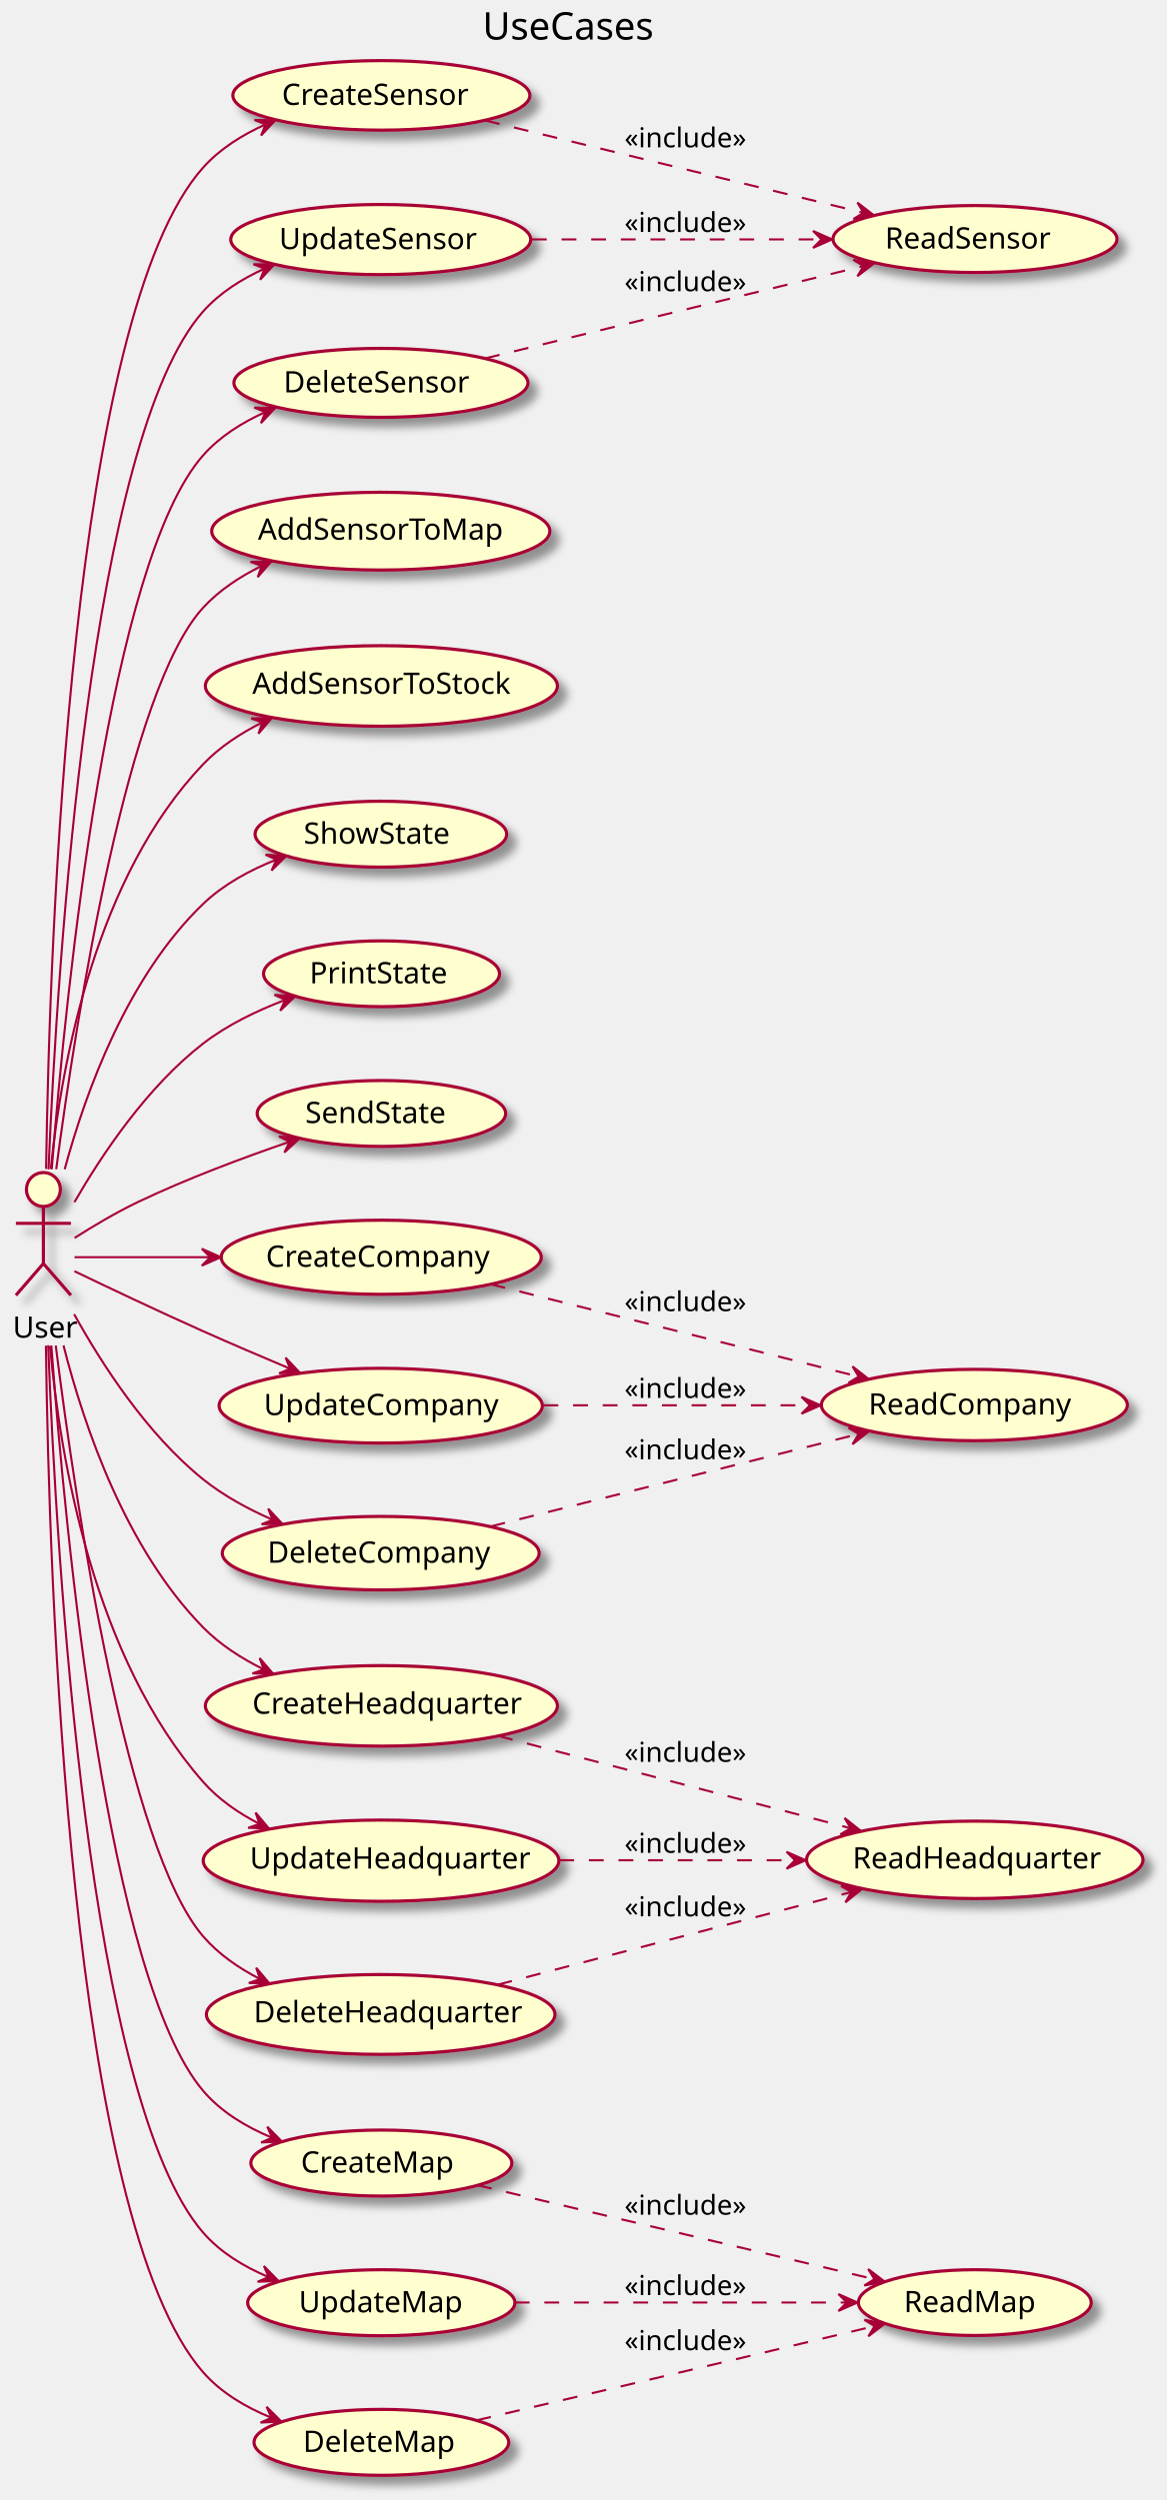
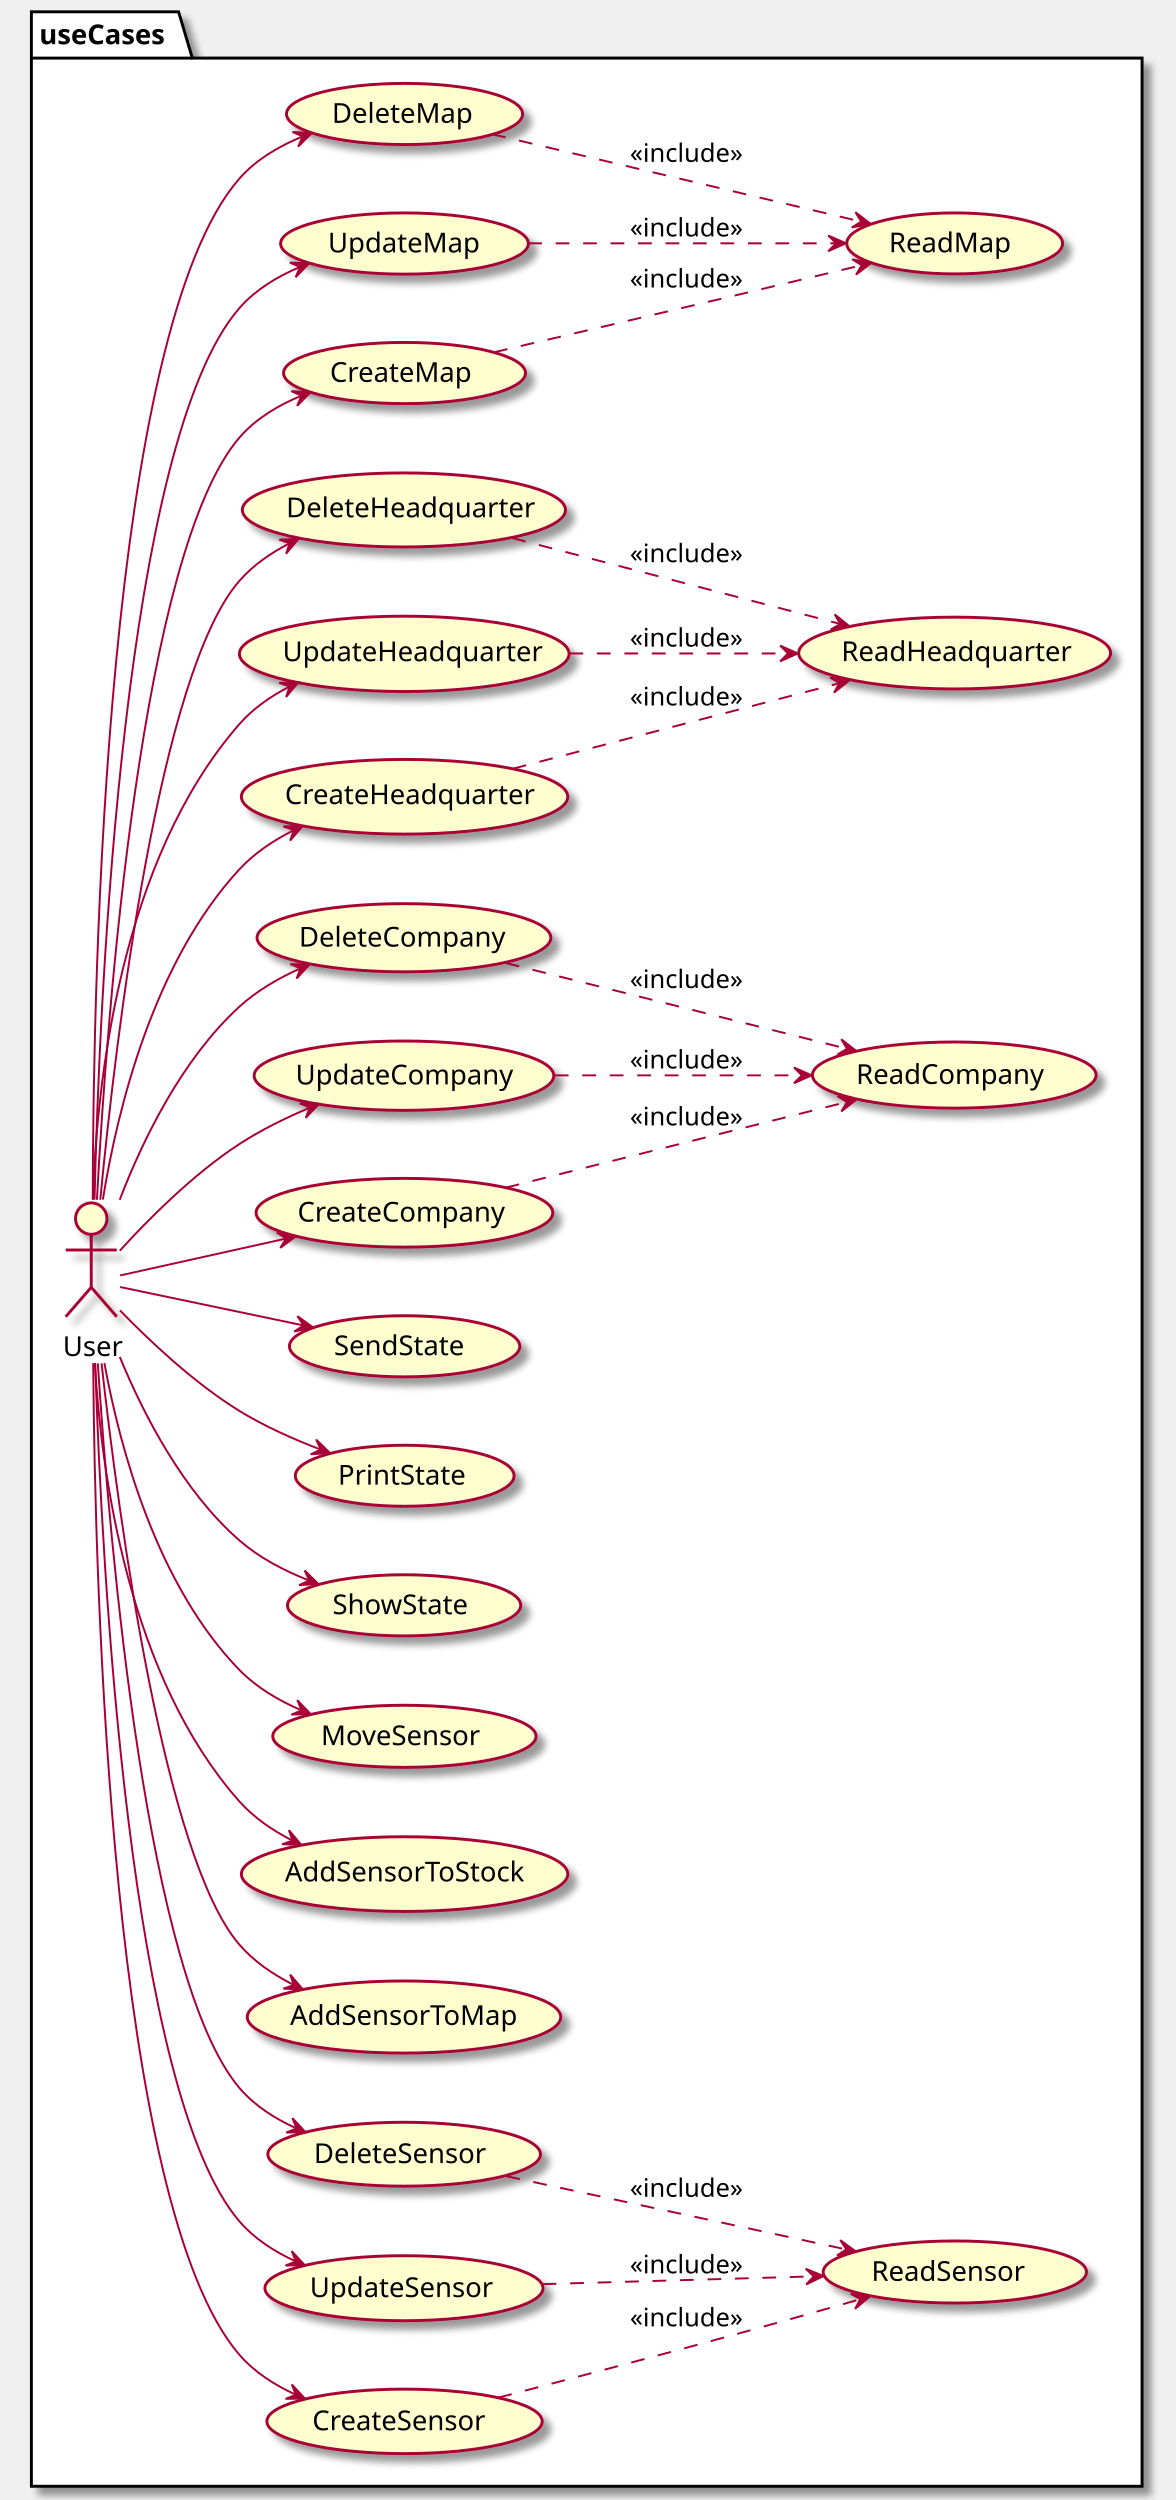
- <svg xmlns="http://www.w3.org/2000/svg" contentScriptType="application/ecmascript" contentStyleType="text/css" height="1181px" preserveAspectRatio="none" style="width:551px;height:1181px;background:#FFFFFF;" version="1.1" viewBox="0 0 551 1181" width="551px" zoomAndPan="magnify">
+ <svg xmlns="http://www.w3.org/2000/svg" contentScriptType="application/ecmascript" contentStyleType="text/css" height="1274px" preserveAspectRatio="none" style="width:599px;height:1274px;background:#FFFFFF;" version="1.1" viewBox="0 0 599 1274" width="599px" zoomAndPan="magnify">
  <defs>
-     <filter height="300%" id="f5lyxpvsuwpo4" width="300%" x="-1" y="-1">
+     <filter height="300%" id="f19sdrcfo8vxbf" width="300%" x="-1" y="-1">
      <feGaussianBlur result="blurOut" stdDeviation="2.0" />
      <feColorMatrix in="blurOut" result="blurOut2" type="matrix" values="0 0 0 0 0 0 0 0 0 0 0 0 0 0 0 0 0 0 .4 0" />
      <feOffset dx="4.0" dy="4.0" in="blurOut2" result="blurOut3" />
      <feBlend in="SourceGraphic" in2="blurOut3" mode="normal" />
    </filter>
  </defs>
  <g>
-     <text fill="#000000" font-family="sans-serif" font-size="18" lengthAdjust="spacing" textLength="83" x="227.977" y="18.686">UseCases</text>
-     <ellipse cx="20.5" cy="562.141" fill="#FEFECE" filter="url(#f5lyxpvsuwpo4)" rx="8" ry="8" style="stroke:#A80036;stroke-width:1.5;" />
-     <path d="M20.5,570.141 L20.5,597.141 M7.5,578.141 L33.5,578.141 M20.5,597.141 L7.5,612.141 M20.5,597.141 L33.5,612.141 " fill="none" filter="url(#f5lyxpvsuwpo4)" style="stroke:#A80036;stroke-width:1.5;" />
-     <text fill="#000000" font-family="sans-serif" font-size="14" lengthAdjust="spacing" textLength="29" x="6" y="632.174">User</text>
-     <ellipse cx="180.153" cy="45.071" fill="#FEFECE" filter="url(#f5lyxpvsuwpo4)" rx="70.153" ry="16.431" style="stroke:#A80036;stroke-width:1.5;" />
-     <text fill="#000000" font-family="sans-serif" font-size="14" lengthAdjust="spacing" textLength="88" x="133.153" y="49.588">CreateSensor</text>
-     <ellipse cx="460.584" cy="112.957" fill="#FEFECE" filter="url(#f5lyxpvsuwpo4)" rx="67.084" ry="15.817" style="stroke:#A80036;stroke-width:1.5;" />
-     <text fill="#000000" font-family="sans-serif" font-size="14" lengthAdjust="spacing" textLength="79" x="418.084" y="117.474">ReadSensor</text>
-     <ellipse cx="179.857" cy="113.212" fill="#FEFECE" filter="url(#f5lyxpvsuwpo4)" rx="70.857" ry="16.571" style="stroke:#A80036;stroke-width:1.5;" />
-     <text fill="#000000" font-family="sans-serif" font-size="14" lengthAdjust="spacing" textLength="90" x="131.857" y="117.729">UpdateSensor</text>
-     <ellipse cx="179.957" cy="180.932" fill="#FEFECE" filter="url(#f5lyxpvsuwpo4)" rx="69.457" ry="16.291" style="stroke:#A80036;stroke-width:1.5;" />
-     <text fill="#000000" font-family="sans-serif" font-size="14" lengthAdjust="spacing" textLength="86" x="133.957" y="185.449">DeleteSensor</text>
-     <ellipse cx="179.879" cy="251.016" fill="#FEFECE" filter="url(#f5lyxpvsuwpo4)" rx="79.879" ry="18.376" style="stroke:#A80036;stroke-width:1.5;" />
-     <text fill="#000000" font-family="sans-serif" font-size="14" lengthAdjust="spacing" textLength="114" x="121.837" y="255.043">AddSensorToMap</text>
-     <ellipse cx="180.169" cy="324.174" fill="#FEFECE" filter="url(#f5lyxpvsuwpo4)" rx="83.169" ry="19.034" style="stroke:#A80036;stroke-width:1.5;" />
-     <text fill="#000000" font-family="sans-serif" font-size="14" lengthAdjust="spacing" textLength="122" x="119.169" y="327.903">AddSensorToStock</text>
-     <ellipse cx="179.93" cy="394.219" fill="#FEFECE" filter="url(#f5lyxpvsuwpo4)" rx="59.43" ry="15.578" style="stroke:#A80036;stroke-width:1.5;" />
-     <text fill="#000000" font-family="sans-serif" font-size="14" lengthAdjust="spacing" textLength="67" x="143.43" y="398.736">ShowState</text>
-     <ellipse cx="180.236" cy="460.19" fill="#FEFECE" filter="url(#f5lyxpvsuwpo4)" rx="55.736" ry="15.549" style="stroke:#A80036;stroke-width:1.5;" />
-     <text fill="#000000" font-family="sans-serif" font-size="14" lengthAdjust="spacing" textLength="62" x="146.236" y="464.706">PrintState</text>
-     <ellipse cx="180.191" cy="526.213" fill="#FEFECE" filter="url(#f5lyxpvsuwpo4)" rx="58.691" ry="15.573" style="stroke:#A80036;stroke-width:1.5;" />
-     <text fill="#000000" font-family="sans-serif" font-size="14" lengthAdjust="spacing" textLength="66" x="144.191" y="530.73">SendState</text>
-     <ellipse cx="180.1" cy="594.161" fill="#FEFECE" filter="url(#f5lyxpvsuwpo4)" rx="75.6" ry="17.52" style="stroke:#A80036;stroke-width:1.5;" />
-     <text fill="#000000" font-family="sans-serif" font-size="14" lengthAdjust="spacing" textLength="103" x="125.6" y="598.677">CreateCompany</text>
-     <ellipse cx="460.286" cy="663.998" fill="#FEFECE" filter="url(#f5lyxpvsuwpo4)" rx="72.286" ry="16.857" style="stroke:#A80036;stroke-width:1.5;" />
-     <text fill="#000000" font-family="sans-serif" font-size="14" lengthAdjust="spacing" textLength="94" x="410.286" y="668.514">ReadCompany</text>
-     <ellipse cx="179.855" cy="664.312" fill="#FEFECE" filter="url(#f5lyxpvsuwpo4)" rx="76.355" ry="17.671" style="stroke:#A80036;stroke-width:1.5;" />
-     <text fill="#000000" font-family="sans-serif" font-size="14" lengthAdjust="spacing" textLength="105" x="124.623" y="668.766">UpdateCompany</text>
-     <ellipse cx="179.852" cy="734.011" fill="#FEFECE" filter="url(#f5lyxpvsuwpo4)" rx="74.853" ry="17.37" style="stroke:#A80036;stroke-width:1.5;" />
-     <text fill="#000000" font-family="sans-serif" font-size="14" lengthAdjust="spacing" textLength="101" x="126.353" y="738.528">DeleteCompany</text>
-     <ellipse cx="180.169" cy="806.174" fill="#FEFECE" filter="url(#f5lyxpvsuwpo4)" rx="83.169" ry="19.034" style="stroke:#A80036;stroke-width:1.5;" />
-     <text fill="#000000" font-family="sans-serif" font-size="14" lengthAdjust="spacing" textLength="122" x="119.169" y="809.903">CreateHeadquarter</text>
-     <ellipse cx="460.478" cy="878.936" fill="#FEFECE" filter="url(#f5lyxpvsuwpo4)" rx="79.478" ry="18.296" style="stroke:#A80036;stroke-width:1.5;" />
-     <text fill="#000000" font-family="sans-serif" font-size="14" lengthAdjust="spacing" textLength="113" x="402.756" y="883.011">ReadHeadquarter</text>
-     <ellipse cx="180.007" cy="879.342" fill="#FEFECE" filter="url(#f5lyxpvsuwpo4)" rx="84.007" ry="19.201" style="stroke:#A80036;stroke-width:1.5;" />
-     <text fill="#000000" font-family="sans-serif" font-size="14" lengthAdjust="spacing" textLength="124" x="118.007" y="883.071">UpdateHeadquarter</text>
-     <ellipse cx="179.835" cy="952.008" fill="#FEFECE" filter="url(#f5lyxpvsuwpo4)" rx="82.335" ry="18.867" style="stroke:#A80036;stroke-width:1.5;" />
-     <text fill="#000000" font-family="sans-serif" font-size="14" lengthAdjust="spacing" textLength="120" x="119.835" y="955.736">DeleteHeadquarter</text>
-     <ellipse cx="180.146" cy="1022.235" fill="#FEFECE" filter="url(#f5lyxpvsuwpo4)" rx="61.646" ry="15.594" style="stroke:#A80036;stroke-width:1.5;" />
-     <text fill="#000000" font-family="sans-serif" font-size="14" lengthAdjust="spacing" textLength="70" x="142.146" y="1026.751">CreateMap</text>
-     <ellipse cx="460.497" cy="1088.184" fill="#FEFECE" filter="url(#f5lyxpvsuwpo4)" rx="54.997" ry="15.543" style="stroke:#A80036;stroke-width:1.5;" />
-     <text fill="#000000" font-family="sans-serif" font-size="14" lengthAdjust="spacing" textLength="61" x="426.997" y="1092.7">ReadMap</text>
-     <ellipse cx="180.124" cy="1088.245" fill="#FEFECE" filter="url(#f5lyxpvsuwpo4)" rx="63.124" ry="15.604" style="stroke:#A80036;stroke-width:1.5;" />
-     <text fill="#000000" font-family="sans-serif" font-size="14" lengthAdjust="spacing" textLength="72" x="141.124" y="1092.761">UpdateMap</text>
-     <ellipse cx="180.168" cy="1154.224" fill="#FEFECE" filter="url(#f5lyxpvsuwpo4)" rx="60.169" ry="15.584" style="stroke:#A80036;stroke-width:1.5;" />
-     <text fill="#000000" font-family="sans-serif" font-size="14" lengthAdjust="spacing" textLength="68" x="143.168" y="1158.741">DeleteMap</text>
-     <path d="M21.78,552.411 C23.4,442.511 33.59,148.771 96,79.141 C103.91,70.311 114.46,63.731 125.37,58.831 " fill="none" id="User-to-CreateSensor" style="stroke:#A80036;stroke-width:1.0;" />
-     <polygon fill="#A80036" points="130.06,56.841,120.212,56.684,125.459,58.798,123.344,64.045,130.06,56.841" style="stroke:#A80036;stroke-width:1.0;" />
-     <path d="M229.19,56.911 C279.11,69.101 356.84,88.071 407.96,100.561 " fill="none" id="CreateSensor-to-ReadSensor" style="stroke:#A80036;stroke-width:1.0;stroke-dasharray:7.0,7.0;" />
-     <polygon fill="#A80036" points="412.82,101.741,405.025,95.72,407.963,100.555,403.128,103.492,412.82,101.741" style="stroke:#A80036;stroke-width:1.0;" />
-     <text fill="#000000" font-family="sans-serif" font-size="13" lengthAdjust="spacing" textLength="55" x="295" y="69.636">«include»</text>
-     <path d="M22.92,552.631 C27.14,453.521 42.85,206.871 96,147.141 C103.79,138.391 114.17,131.841 124.95,126.961 " fill="none" id="User-to-UpdateSensor" style="stroke:#A80036;stroke-width:1.0;" />
-     <polygon fill="#A80036" points="129.58,124.971,119.732,124.85,124.987,126.945,122.891,132.2,129.58,124.971" style="stroke:#A80036;stroke-width:1.0;" />
-     <path d="M251.28,113.141 C293.09,113.141 345.99,113.141 388.01,113.141 " fill="none" id="UpdateSensor-to-ReadSensor" style="stroke:#A80036;stroke-width:1.0;stroke-dasharray:7.0,7.0;" />
-     <polygon fill="#A80036" points="393.08,113.141,384.08,109.141,388.08,113.141,384.08,117.141,393.08,113.141" style="stroke:#A80036;stroke-width:1.0;" />
-     <text fill="#000000" font-family="sans-serif" font-size="13" lengthAdjust="spacing" textLength="55" x="295" y="109.636">«include»</text>
-     <path d="M24.43,552.581 C31.44,464.881 51.93,264.901 96,215.141 C103.86,206.271 114.38,199.661 125.29,194.771 " fill="none" id="User-to-DeleteSensor" style="stroke:#A80036;stroke-width:1.0;" />
-     <polygon fill="#A80036" points="129.99,192.771,120.142,192.613,125.389,194.728,123.274,199.975,129.99,192.771" style="stroke:#A80036;stroke-width:1.0;" />
-     <path d="M229.19,169.371 C279.11,157.181 356.84,138.211 407.96,125.721 " fill="none" id="DeleteSensor-to-ReadSensor" style="stroke:#A80036;stroke-width:1.0;stroke-dasharray:7.0,7.0;" />
-     <polygon fill="#A80036" points="412.82,124.541,403.128,122.789,407.963,125.726,405.025,130.561,412.82,124.541" style="stroke:#A80036;stroke-width:1.0;" />
-     <text fill="#000000" font-family="sans-serif" font-size="13" lengthAdjust="spacing" textLength="55" x="295" y="137.636">«include»</text>
-     <path d="M26.56,552.551 C36.43,477.981 60.45,325.691 96,287.141 C103.57,278.931 113.34,272.501 123.5,267.501 " fill="none" id="User-to-AddSensorToMap" style="stroke:#A80036;stroke-width:1.0;" />
-     <polygon fill="#A80036" points="128.19,265.301,118.343,265.509,123.665,267.428,121.746,272.749,128.19,265.301" style="stroke:#A80036;stroke-width:1.0;" />
-     <path d="M24,552.401 C29.25,500.981 45.53,413.951 96,361.141 C103.75,353.031 113.6,346.571 123.78,341.471 " fill="none" id="User-to-AddSensorToStock" style="stroke:#A80036;stroke-width:1.0;" />
-     <polygon fill="#A80036" points="128.48,339.221,118.636,339.517,123.974,341.388,122.103,346.726,128.48,339.221" style="stroke:#A80036;stroke-width:1.0;" />
-     <path d="M35.2,594.141 C49.87,594.141 74.4,594.141 99.07,594.141 " fill="none" id="User-to-CreateCompany" style="stroke:#A80036;stroke-width:1.0;" />
-     <polygon fill="#A80036" points="104.33,594.141,95.33,590.141,99.33,594.141,95.33,598.141,104.33,594.141" style="stroke:#A80036;stroke-width:1.0;" />
-     <path d="M231.76,606.901 C280.9,619.251 355.16,637.911 405.4,650.541 " fill="none" id="CreateCompany-to-ReadCompany" style="stroke:#A80036;stroke-width:1.0;stroke-dasharray:7.0,7.0;" />
-     <polygon fill="#A80036" points="410.49,651.821,402.733,645.752,405.64,650.605,400.787,653.512,410.49,651.821" style="stroke:#A80036;stroke-width:1.0;" />
-     <text fill="#000000" font-family="sans-serif" font-size="13" lengthAdjust="spacing" textLength="55" x="295" y="619.636">«include»</text>
-     <path d="M35.16,600.761 C50.04,607.921 74.59,619.601 96,629.141 C109.23,635.031 123.75,641.251 136.9,646.771 " fill="none" id="User-to-UpdateCompany" style="stroke:#A80036;stroke-width:1.0;" />
-     <polygon fill="#A80036" points="141.68,648.781,134.919,641.619,137.067,646.852,131.834,649.001,141.68,648.781" style="stroke:#A80036;stroke-width:1.0;" />
-     <path d="M256.73,664.141 C295.73,664.141 343.19,664.141 382.39,664.141 " fill="none" id="UpdateCompany-to-ReadCompany" style="stroke:#A80036;stroke-width:1.0;stroke-dasharray:7.0,7.0;" />
-     <polygon fill="#A80036" points="387.62,664.141,378.62,660.141,382.62,664.141,378.62,668.141,387.62,664.141" style="stroke:#A80036;stroke-width:1.0;" />
-     <text fill="#000000" font-family="sans-serif" font-size="13" lengthAdjust="spacing" textLength="55" x="295" y="660.636">«include»</text>
-     <path d="M35.02,621.061 C47.93,644.411 69.33,677.731 96,699.141 C105.6,706.851 117.15,713.131 128.54,718.131 " fill="none" id="User-to-DeleteCompany" style="stroke:#A80036;stroke-width:1.0;" />
-     <polygon fill="#A80036" points="133.41,720.191,126.694,712.986,128.809,718.233,123.562,720.348,133.41,720.191" style="stroke:#A80036;stroke-width:1.0;" />
-     <path d="M231.76,721.381 C280.9,709.031 355.16,690.371 405.4,677.741 " fill="none" id="DeleteCompany-to-ReadCompany" style="stroke:#A80036;stroke-width:1.0;stroke-dasharray:7.0,7.0;" />
-     <polygon fill="#A80036" points="410.49,676.461,400.787,674.77,405.64,677.677,402.733,682.529,410.49,676.461" style="stroke:#A80036;stroke-width:1.0;" />
-     <text fill="#000000" font-family="sans-serif" font-size="13" lengthAdjust="spacing" textLength="55" x="295" y="689.636">«include»</text>
-     <path d="M30,635.831 C39.87,674.731 59.65,732.171 96,769.141 C103.96,777.241 114.01,783.711 124.34,788.821 " fill="none" id="User-to-CreateHeadquarter" style="stroke:#A80036;stroke-width:1.0;" />
-     <polygon fill="#A80036" points="129.1,791.081,122.676,783.615,124.58,788.942,119.254,790.847,129.1,791.081" style="stroke:#A80036;stroke-width:1.0;" />
-     <path d="M235.36,820.391 C283.26,832.941 352.84,851.181 401.73,864.001 " fill="none" id="CreateHeadquarter-to-ReadHeadquarter" style="stroke:#A80036;stroke-width:1.0;stroke-dasharray:7.0,7.0;" />
-     <polygon fill="#A80036" points="406.7,865.301,398.998,859.162,401.861,864.041,396.983,866.904,406.7,865.301" style="stroke:#A80036;stroke-width:1.0;" />
-     <text fill="#000000" font-family="sans-serif" font-size="13" lengthAdjust="spacing" textLength="55" x="295" y="832.636">«include»</text>
-     <path d="M23.63,636.101 C28.48,689.951 44.32,783.421 96,842.141 C103.23,850.361 112.64,856.841 122.51,861.921 " fill="none" id="User-to-UpdateHeadquarter" style="stroke:#A80036;stroke-width:1.0;" />
-     <polygon fill="#A80036" points="127.07,864.161,120.741,856.614,122.578,861.965,117.228,863.801,127.07,864.161" style="stroke:#A80036;stroke-width:1.0;" />
-     <path d="M264.18,879.141 C299.32,879.141 340.17,879.141 375.41,879.141 " fill="none" id="UpdateHeadquarter-to-ReadHeadquarter" style="stroke:#A80036;stroke-width:1.0;stroke-dasharray:7.0,7.0;" />
-     <polygon fill="#A80036" points="380.56,879.141,371.56,875.141,375.56,879.141,371.56,883.141,380.56,879.141" style="stroke:#A80036;stroke-width:1.0;" />
-     <text fill="#000000" font-family="sans-serif" font-size="13" lengthAdjust="spacing" textLength="55" x="295" y="875.636">«include»</text>
-     <path d="M26.34,635.901 C36.03,712.951 60.03,873.451 96,915.141 C103.24,923.531 112.75,930.101 122.75,935.221 " fill="none" id="User-to-DeleteHeadquarter" style="stroke:#A80036;stroke-width:1.0;" />
-     <polygon fill="#A80036" points="127.37,937.471,121.022,929.941,122.873,935.286,117.527,937.136,127.37,937.471" style="stroke:#A80036;stroke-width:1.0;" />
-     <path d="M235.03,937.981 C283.05,925.391 353.04,907.051 402.06,894.201 " fill="none" id="DeleteHeadquarter-to-ReadHeadquarter" style="stroke:#A80036;stroke-width:1.0;stroke-dasharray:7.0,7.0;" />
-     <polygon fill="#A80036" points="407.04,892.891,397.318,891.314,402.205,894.164,399.355,899.051,407.04,892.891" style="stroke:#A80036;stroke-width:1.0;" />
-     <text fill="#000000" font-family="sans-serif" font-size="13" lengthAdjust="spacing" textLength="55" x="295" y="905.636">«include»</text>
-     <path d="M24.24,635.851 C30.95,726.041 51.07,935.301 96,988.141 C104.46,998.091 116.28,1005.171 128.36,1010.191 " fill="none" id="User-to-CreateMap" style="stroke:#A80036;stroke-width:1.0;" />
-     <polygon fill="#A80036" points="133.18,1012.081,126.272,1005.061,128.528,1010.248,123.34,1012.504,133.18,1012.081" style="stroke:#A80036;stroke-width:1.0;" />
-     <path d="M225.44,1032.671 C276.76,1044.831 360.82,1064.751 413,1077.121 " fill="none" id="CreateMap-to-ReadMap" style="stroke:#A80036;stroke-width:1.0;stroke-dasharray:7.0,7.0;" />
-     <polygon fill="#A80036" points="417.95,1078.291,410.122,1072.314,413.086,1077.132,408.268,1080.096,417.95,1078.291" style="stroke:#A80036;stroke-width:1.0;" />
-     <text fill="#000000" font-family="sans-serif" font-size="13" lengthAdjust="spacing" textLength="55" x="295" y="1046.636">«include»</text>
-     <path d="M22.76,635.751 C26.67,737.031 41.78,992.701 96,1055.141 C104.1,1064.461 115.18,1071.181 126.62,1076.011 " fill="none" id="User-to-UpdateMap" style="stroke:#A80036;stroke-width:1.0;" />
-     <polygon fill="#A80036" points="131.54,1077.961,124.669,1070.904,126.898,1076.104,121.698,1078.332,131.54,1077.961" style="stroke:#A80036;stroke-width:1.0;" />
-     <path d="M243.15,1088.141 C289.93,1088.141 353.64,1088.141 399.81,1088.141 " fill="none" id="UpdateMap-to-ReadMap" style="stroke:#A80036;stroke-width:1.0;stroke-dasharray:7.0,7.0;" />
-     <polygon fill="#A80036" points="405.06,1088.141,396.06,1084.141,400.06,1088.141,396.06,1092.141,405.06,1088.141" style="stroke:#A80036;stroke-width:1.0;" />
-     <text fill="#000000" font-family="sans-serif" font-size="13" lengthAdjust="spacing" textLength="55" x="295" y="1084.636">«include»</text>
-     <path d="M21.7,635.961 C23.11,747.591 32.81,1049.041 96,1121.141 C104.48,1130.821 116.19,1137.691 128.13,1142.561 " fill="none" id="User-to-DeleteMap" style="stroke:#A80036;stroke-width:1.0;" />
-     <polygon fill="#A80036" points="132.9,1144.391,125.94,1137.422,128.234,1142.593,123.064,1144.887,132.9,1144.391" style="stroke:#A80036;stroke-width:1.0;" />
-     <path d="M225.04,1143.831 C259.37,1135.781 308.23,1124.301 351,1114.141 C371.24,1109.331 393.6,1103.981 412.73,1099.391 " fill="none" id="DeleteMap-to-ReadMap" style="stroke:#A80036;stroke-width:1.0;stroke-dasharray:7.0,7.0;" />
-     <polygon fill="#A80036" points="418.03,1098.121,408.344,1096.336,413.169,1099.29,410.215,1104.114,418.03,1098.121" style="stroke:#A80036;stroke-width:1.0;" />
-     <text fill="#000000" font-family="sans-serif" font-size="13" lengthAdjust="spacing" textLength="55" x="295" y="1110.636">«include»</text>
-     <path d="M30.56,552.581 C40.67,515.251 60.5,461.211 96,427.141 C105.58,417.951 118.04,411.211 130.38,406.321 " fill="none" id="User-to-ShowState" style="stroke:#A80036;stroke-width:1.0;" />
-     <polygon fill="#A80036" points="135.28,404.461,125.447,403.912,130.605,406.233,128.283,411.392,135.28,404.461" style="stroke:#A80036;stroke-width:1.0;" />
-     <path d="M35.15,568.131 C48.15,545.601 69.6,513.501 96,493.141 C107.37,484.371 121.38,477.631 134.63,472.591 " fill="none" id="User-to-PrintState" style="stroke:#A80036;stroke-width:1.0;" />
-     <polygon fill="#A80036" points="139.47,470.811,129.644,470.137,134.773,472.524,132.386,477.652,139.47,470.811" style="stroke:#A80036;stroke-width:1.0;" />
-     <path d="M35.24,585.031 C43.62,579.701 54.68,573.071 65,568.141 C88.09,557.101 114.9,547.101 136.71,539.621 " fill="none" id="User-to-SendState" style="stroke:#A80036;stroke-width:1.0;" />
-     <polygon fill="#A80036" points="141.58,537.971,131.773,537.066,136.844,539.573,134.337,544.644,141.58,537.971" style="stroke:#A80036;stroke-width:1.0;" />
+     <polygon fill="#FFFFFF" filter="url(#f19sdrcfo8vxbf)" points="16,6,91,6,98,29.609,582,29.609,582,1267,16,1267,16,6" style="stroke:#000000;stroke-width:1.5;" />
+     <line style="stroke:#000000;stroke-width:1.5;" x1="16" x2="98" y1="29.609" y2="29.609" />
+     <text fill="#000000" font-family="sans-serif" font-size="14" font-weight="bold" lengthAdjust="spacing" textLength="69" x="20" y="22.533">useCases</text>
+     <ellipse cx="46.5" cy="621" fill="#FEFECE" filter="url(#f19sdrcfo8vxbf)" rx="8" ry="8" style="stroke:#A80036;stroke-width:1.5;" />
+     <path d="M46.5,629 L46.5,656 M33.5,637 L59.5,637 M46.5,656 L33.5,671 M46.5,656 L59.5,671 " fill="none" filter="url(#f19sdrcfo8vxbf)" style="stroke:#A80036;stroke-width:1.5;" />
+     <text fill="#000000" font-family="sans-serif" font-size="14" lengthAdjust="spacing" textLength="29" x="32" y="691.033">User</text>
+     <ellipse cx="206.153" cy="1233.931" fill="#FEFECE" filter="url(#f19sdrcfo8vxbf)" rx="70.153" ry="16.431" style="stroke:#A80036;stroke-width:1.5;" />
+     <text fill="#000000" font-family="sans-serif" font-size="14" lengthAdjust="spacing" textLength="88" x="159.153" y="1238.447">CreateSensor</text>
+     <ellipse cx="486.584" cy="1157.817" fill="#FEFECE" filter="url(#f19sdrcfo8vxbf)" rx="67.084" ry="15.817" style="stroke:#A80036;stroke-width:1.5;" />
+     <text fill="#000000" font-family="sans-serif" font-size="14" lengthAdjust="spacing" textLength="79" x="444.084" y="1162.333">ReadSensor</text>
+     <ellipse cx="205.857" cy="1166.071" fill="#FEFECE" filter="url(#f19sdrcfo8vxbf)" rx="70.857" ry="16.571" style="stroke:#A80036;stroke-width:1.5;" />
+     <text fill="#000000" font-family="sans-serif" font-size="14" lengthAdjust="spacing" textLength="90" x="157.857" y="1170.588">UpdateSensor</text>
+     <ellipse cx="205.957" cy="1097.791" fill="#FEFECE" filter="url(#f19sdrcfo8vxbf)" rx="69.457" ry="16.291" style="stroke:#A80036;stroke-width:1.5;" />
+     <text fill="#000000" font-family="sans-serif" font-size="14" lengthAdjust="spacing" textLength="86" x="159.957" y="1102.308">DeleteSensor</text>
+     <ellipse cx="205.879" cy="1027.876" fill="#FEFECE" filter="url(#f19sdrcfo8vxbf)" rx="79.879" ry="18.376" style="stroke:#A80036;stroke-width:1.5;" />
+     <text fill="#000000" font-family="sans-serif" font-size="14" lengthAdjust="spacing" textLength="114" x="147.837" y="1031.902">AddSensorToMap</text>
+     <ellipse cx="206.169" cy="955.034" fill="#FEFECE" filter="url(#f19sdrcfo8vxbf)" rx="83.169" ry="19.034" style="stroke:#A80036;stroke-width:1.5;" />
+     <text fill="#000000" font-family="sans-serif" font-size="14" lengthAdjust="spacing" textLength="122" x="145.169" y="958.762">AddSensorToStock</text>
+     <ellipse cx="206.084" cy="884.817" fill="#FEFECE" filter="url(#f19sdrcfo8vxbf)" rx="67.084" ry="15.817" style="stroke:#A80036;stroke-width:1.5;" />
+     <text fill="#000000" font-family="sans-serif" font-size="14" lengthAdjust="spacing" textLength="79" x="163.584" y="889.333">MoveSensor</text>
+     <ellipse cx="205.93" cy="818.078" fill="#FEFECE" filter="url(#f19sdrcfo8vxbf)" rx="59.43" ry="15.578" style="stroke:#A80036;stroke-width:1.5;" />
+     <text fill="#000000" font-family="sans-serif" font-size="14" lengthAdjust="spacing" textLength="67" x="169.43" y="822.595">ShowState</text>
+     <ellipse cx="206.236" cy="752.049" fill="#FEFECE" filter="url(#f19sdrcfo8vxbf)" rx="55.736" ry="15.549" style="stroke:#A80036;stroke-width:1.5;" />
+     <text fill="#000000" font-family="sans-serif" font-size="14" lengthAdjust="spacing" textLength="62" x="172.236" y="756.566">PrintState</text>
+     <ellipse cx="206.191" cy="686.073" fill="#FEFECE" filter="url(#f19sdrcfo8vxbf)" rx="58.691" ry="15.573" style="stroke:#A80036;stroke-width:1.5;" />
+     <text fill="#000000" font-family="sans-serif" font-size="14" lengthAdjust="spacing" textLength="66" x="170.191" y="690.589">SendState</text>
+     <ellipse cx="206.1" cy="618.02" fill="#FEFECE" filter="url(#f19sdrcfo8vxbf)" rx="75.6" ry="17.52" style="stroke:#A80036;stroke-width:1.5;" />
+     <text fill="#000000" font-family="sans-serif" font-size="14" lengthAdjust="spacing" textLength="103" x="151.6" y="622.537">CreateCompany</text>
+     <ellipse cx="486.286" cy="547.857" fill="#FEFECE" filter="url(#f19sdrcfo8vxbf)" rx="72.286" ry="16.857" style="stroke:#A80036;stroke-width:1.5;" />
+     <text fill="#000000" font-family="sans-serif" font-size="14" lengthAdjust="spacing" textLength="94" x="436.286" y="552.374">ReadCompany</text>
+     <ellipse cx="205.855" cy="548.171" fill="#FEFECE" filter="url(#f19sdrcfo8vxbf)" rx="76.355" ry="17.671" style="stroke:#A80036;stroke-width:1.5;" />
+     <text fill="#000000" font-family="sans-serif" font-size="14" lengthAdjust="spacing" textLength="105" x="150.623" y="552.625">UpdateCompany</text>
+     <ellipse cx="205.852" cy="477.87" fill="#FEFECE" filter="url(#f19sdrcfo8vxbf)" rx="74.853" ry="17.37" style="stroke:#A80036;stroke-width:1.5;" />
+     <text fill="#000000" font-family="sans-serif" font-size="14" lengthAdjust="spacing" textLength="101" x="152.352" y="482.387">DeleteCompany</text>
+     <ellipse cx="206.169" cy="406.034" fill="#FEFECE" filter="url(#f19sdrcfo8vxbf)" rx="83.169" ry="19.034" style="stroke:#A80036;stroke-width:1.5;" />
+     <text fill="#000000" font-family="sans-serif" font-size="14" lengthAdjust="spacing" textLength="122" x="145.169" y="409.762">CreateHeadquarter</text>
+     <ellipse cx="486.478" cy="332.796" fill="#FEFECE" filter="url(#f19sdrcfo8vxbf)" rx="79.478" ry="18.296" style="stroke:#A80036;stroke-width:1.5;" />
+     <text fill="#000000" font-family="sans-serif" font-size="14" lengthAdjust="spacing" textLength="113" x="428.756" y="336.871">ReadHeadquarter</text>
+     <ellipse cx="206.007" cy="333.201" fill="#FEFECE" filter="url(#f19sdrcfo8vxbf)" rx="84.007" ry="19.201" style="stroke:#A80036;stroke-width:1.5;" />
+     <text fill="#000000" font-family="sans-serif" font-size="14" lengthAdjust="spacing" textLength="124" x="144.007" y="336.93">UpdateHeadquarter</text>
+     <ellipse cx="205.835" cy="259.867" fill="#FEFECE" filter="url(#f19sdrcfo8vxbf)" rx="82.335" ry="18.867" style="stroke:#A80036;stroke-width:1.5;" />
+     <text fill="#000000" font-family="sans-serif" font-size="14" lengthAdjust="spacing" textLength="120" x="145.835" y="263.596">DeleteHeadquarter</text>
+     <ellipse cx="206.146" cy="190.094" fill="#FEFECE" filter="url(#f19sdrcfo8vxbf)" rx="61.646" ry="15.594" style="stroke:#A80036;stroke-width:1.5;" />
+     <text fill="#000000" font-family="sans-serif" font-size="14" lengthAdjust="spacing" textLength="70" x="168.146" y="194.611">CreateMap</text>
+     <ellipse cx="486.497" cy="124.043" fill="#FEFECE" filter="url(#f19sdrcfo8vxbf)" rx="54.997" ry="15.543" style="stroke:#A80036;stroke-width:1.5;" />
+     <text fill="#000000" font-family="sans-serif" font-size="14" lengthAdjust="spacing" textLength="61" x="452.997" y="128.56">ReadMap</text>
+     <ellipse cx="206.124" cy="124.104" fill="#FEFECE" filter="url(#f19sdrcfo8vxbf)" rx="63.124" ry="15.604" style="stroke:#A80036;stroke-width:1.5;" />
+     <text fill="#000000" font-family="sans-serif" font-size="14" lengthAdjust="spacing" textLength="72" x="167.124" y="128.621">UpdateMap</text>
+     <ellipse cx="206.168" cy="58.084" fill="#FEFECE" filter="url(#f19sdrcfo8vxbf)" rx="60.169" ry="15.584" style="stroke:#A80036;stroke-width:1.5;" />
+     <text fill="#000000" font-family="sans-serif" font-size="14" lengthAdjust="spacing" textLength="68" x="169.168" y="62.6">DeleteMap</text>
+     <path codeLine="33" d="M47.5,694.7 C48.34,809.1 56.68,1124.39 122,1200 C129.66,1208.87 139.99,1215.46 150.76,1220.35 " fill="none" id="useCases.User-to-useCases.CreateSensor" style="stroke:#A80036;stroke-width:1.0;" />
+     <polygon fill="#A80036" points="155.39,1222.34,148.702,1215.111,150.797,1220.365,145.542,1222.46,155.39,1222.34" style="stroke:#A80036;stroke-width:1.0;" />
+     <path codeLine="34" d="M253.97,1221.83 C288.14,1212.91 335.49,1200.42 377,1189 C397.03,1183.49 419.08,1177.22 438.04,1171.78 " fill="none" id="useCases.CreateSensor-to-useCases.ReadSensor" style="stroke:#A80036;stroke-width:1.0;stroke-dasharray:7.0,7.0;" />
+     <polygon fill="#A80036" points="443.3,1170.26,433.545,1168.906,438.495,1171.643,435.758,1176.593,443.3,1170.26" style="stroke:#A80036;stroke-width:1.0;" />
+     <text fill="#000000" font-family="sans-serif" font-size="13" lengthAdjust="spacing" textLength="55" x="321" y="1185.495">«include»</text>
+     <path codeLine="35" d="M48.51,694.66 C51.85,798.75 65.84,1066.52 122,1132 C129.63,1140.89 139.94,1147.5 150.71,1152.39 " fill="none" id="useCases.User-to-useCases.UpdateSensor" style="stroke:#A80036;stroke-width:1.0;" />
+     <polygon fill="#A80036" points="155.34,1154.38,148.651,1147.151,150.746,1152.405,145.492,1154.5,155.34,1154.38" style="stroke:#A80036;stroke-width:1.0;" />
+     <path codeLine="36" d="M276.56,1164 C318.67,1162.79 372.24,1161.25 414.59,1160.04 " fill="none" id="useCases.UpdateSensor-to-useCases.ReadSensor" style="stroke:#A80036;stroke-width:1.0;stroke-dasharray:7.0,7.0;" />
+     <polygon fill="#A80036" points="419.7,1159.89,410.589,1156.149,414.702,1160.033,410.818,1164.145,419.7,1159.89" style="stroke:#A80036;stroke-width:1.0;" />
+     <text fill="#000000" font-family="sans-serif" font-size="13" lengthAdjust="spacing" textLength="55" x="321" y="1158.495">«include»</text>
+     <path codeLine="37" d="M49.85,694.77 C55.88,787.88 74.91,1008.62 122,1064 C129.68,1073.03 140.13,1079.7 151.03,1084.61 " fill="none" id="useCases.User-to-useCases.DeleteSensor" style="stroke:#A80036;stroke-width:1.0;" />
+     <polygon fill="#A80036" points="155.72,1086.6,149.012,1079.388,151.121,1084.637,145.872,1086.746,155.72,1086.6" style="stroke:#A80036;stroke-width:1.0;" />
+     <path codeLine="38" d="M258.08,1109 C307.12,1119.57 380.94,1135.47 431.07,1146.27 " fill="none" id="useCases.DeleteSensor-to-useCases.ReadSensor" style="stroke:#A80036;stroke-width:1.0;stroke-dasharray:7.0,7.0;" />
+     <polygon fill="#A80036" points="436.15,1147.37,428.2,1141.557,431.263,1146.313,426.508,1149.376,436.15,1147.37" style="stroke:#A80036;stroke-width:1.0;" />
+     <text fill="#000000" font-family="sans-serif" font-size="13" lengthAdjust="spacing" textLength="55" x="321" y="1119.495">«include»</text>
+     <path codeLine="40" d="M51.75,694.81 C60.69,775.1 83.82,946.86 122,991 C129.43,999.59 139.24,1006.27 149.51,1011.44 " fill="none" id="useCases.User-to-useCases.AddSensorToMap" style="stroke:#A80036;stroke-width:1.0;" />
+     <polygon fill="#A80036" points="154.25,1013.72,147.863,1006.223,149.741,1011.559,144.405,1013.437,154.25,1013.72" style="stroke:#A80036;stroke-width:1.0;" />
+     <path codeLine="41" d="M48.33,694.58 C51.65,751.7 65.68,854.56 122,918 C129.36,926.29 138.93,932.81 148.94,937.92 " fill="none" id="useCases.User-to-useCases.AddSensorToStock" style="stroke:#A80036;stroke-width:1.0;" />
+     <polygon fill="#A80036" points="153.56,940.17,147.221,932.632,149.065,937.98,143.717,939.824,153.56,940.17" style="stroke:#A80036;stroke-width:1.0;" />
+     <path codeLine="43" d="M53.19,694.6 C61.26,738.69 80.03,807.8 122,851 C130.64,859.89 141.93,866.54 153.4,871.49 " fill="none" id="useCases.User-to-useCases.MoveSensor" style="stroke:#A80036;stroke-width:1.0;" />
+     <polygon fill="#A80036" points="158.31,873.5,151.511,866.375,153.687,871.596,148.465,873.772,158.31,873.5" style="stroke:#A80036;stroke-width:1.0;" />
+     <path codeLine="45" d="M61.2,649.96 C80.03,645.77 115.06,637.99 145.84,631.15 " fill="none" id="useCases.User-to-useCases.CreateCompany" style="stroke:#A80036;stroke-width:1.0;" />
+     <polygon fill="#A80036" points="150.74,630.06,141.087,628.108,145.859,631.145,142.822,635.917,150.74,630.06" style="stroke:#A80036;stroke-width:1.0;" />
+     <path codeLine="46" d="M257.76,605.24 C306.9,592.89 381.16,574.23 431.4,561.6 " fill="none" id="useCases.CreateCompany-to-useCases.ReadCompany" style="stroke:#A80036;stroke-width:1.0;stroke-dasharray:7.0,7.0;" />
+     <polygon fill="#A80036" points="436.49,560.32,426.787,558.629,431.64,561.536,428.733,566.389,436.49,560.32" style="stroke:#A80036;stroke-width:1.0;" />
+     <text fill="#000000" font-family="sans-serif" font-size="13" lengthAdjust="spacing" textLength="55" x="321" y="573.495">«include»</text>
+     <path codeLine="47" d="M61.03,637.38 C75.05,621.96 98.2,598.48 122,583 C132.99,575.85 145.69,569.63 157.8,564.49 " fill="none" id="useCases.User-to-useCases.UpdateCompany" style="stroke:#A80036;stroke-width:1.0;" />
+     <polygon fill="#A80036" points="162.58,562.51,152.734,562.264,157.962,564.426,155.8,569.653,162.58,562.51" style="stroke:#A80036;stroke-width:1.0;" />
+     <path codeLine="48" d="M282.73,548 C321.73,548 369.19,548 408.39,548 " fill="none" id="useCases.UpdateCompany-to-useCases.ReadCompany" style="stroke:#A80036;stroke-width:1.0;stroke-dasharray:7.0,7.0;" />
+     <polygon fill="#A80036" points="413.62,548,404.62,544,408.62,548,404.62,552,413.62,548" style="stroke:#A80036;stroke-width:1.0;" />
+     <text fill="#000000" font-family="sans-serif" font-size="13" lengthAdjust="spacing" textLength="55" x="321" y="544.495">«include»</text>
+     <path codeLine="49" d="M61,611.41 C72.82,580.7 92.73,539.75 122,513 C130.89,504.88 141.94,498.47 153.05,493.49 " fill="none" id="useCases.User-to-useCases.DeleteCompany" style="stroke:#A80036;stroke-width:1.0;" />
+     <polygon fill="#A80036" points="157.81,491.44,147.962,491.334,153.22,493.422,151.132,498.679,157.81,491.44" style="stroke:#A80036;stroke-width:1.0;" />
+     <path codeLine="50" d="M257.76,490.76 C306.9,503.11 381.16,521.77 431.4,534.4 " fill="none" id="useCases.DeleteCompany-to-useCases.ReadCompany" style="stroke:#A80036;stroke-width:1.0;stroke-dasharray:7.0,7.0;" />
+     <polygon fill="#A80036" points="436.49,535.68,428.733,529.611,431.64,534.464,426.787,537.371,436.49,535.68" style="stroke:#A80036;stroke-width:1.0;" />
+     <text fill="#000000" font-family="sans-serif" font-size="13" lengthAdjust="spacing" textLength="55" x="321" y="503.495">«include»</text>
+     <path codeLine="52" d="M52.42,611.29 C59.91,564.9 78.28,490.3 122,443 C129.62,434.76 139.4,428.25 149.57,423.13 " fill="none" id="useCases.User-to-useCases.CreateHeadquarter" style="stroke:#A80036;stroke-width:1.0;" />
+     <polygon fill="#A80036" points="154.26,420.88,144.415,421.151,149.749,423.036,147.864,428.37,154.26,420.88" style="stroke:#A80036;stroke-width:1.0;" />
+     <path codeLine="53" d="M261.36,391.75 C309.26,379.2 378.84,360.96 427.73,348.14 " fill="none" id="useCases.CreateHeadquarter-to-useCases.ReadHeadquarter" style="stroke:#A80036;stroke-width:1.0;stroke-dasharray:7.0,7.0;" />
+     <polygon fill="#A80036" points="432.7,346.84,422.983,345.237,427.861,348.1,424.998,352.979,432.7,346.84" style="stroke:#A80036;stroke-width:1.0;" />
+     <text fill="#000000" font-family="sans-serif" font-size="13" lengthAdjust="spacing" textLength="55" x="321" y="359.495">«include»</text>
+     <path codeLine="54" d="M47.33,611.29 C49.29,550.74 61.55,438.19 122,369 C128.93,361.07 137.92,354.83 147.42,349.93 " fill="none" id="useCases.User-to-useCases.UpdateHeadquarter" style="stroke:#A80036;stroke-width:1.0;" />
+     <polygon fill="#A80036" points="152.11,347.63,142.268,348.002,147.621,349.832,145.791,355.184,152.11,347.63" style="stroke:#A80036;stroke-width:1.0;" />
+     <path codeLine="55" d="M290.18,333 C325.32,333 366.17,333 401.41,333 " fill="none" id="useCases.UpdateHeadquarter-to-useCases.ReadHeadquarter" style="stroke:#A80036;stroke-width:1.0;stroke-dasharray:7.0,7.0;" />
+     <polygon fill="#A80036" points="406.56,333,397.56,329,401.56,333,397.56,337,406.56,333" style="stroke:#A80036;stroke-width:1.0;" />
+     <text fill="#000000" font-family="sans-serif" font-size="13" lengthAdjust="spacing" textLength="55" x="321" y="329.495">«include»</text>
+     <path codeLine="56" d="M51.1,611.38 C59.14,527.64 81.12,342.78 122,296 C128.93,288.07 137.92,281.83 147.42,276.93 " fill="none" id="useCases.User-to-useCases.DeleteHeadquarter" style="stroke:#A80036;stroke-width:1.0;" />
+     <polygon fill="#A80036" points="152.11,274.63,142.268,275.002,147.621,276.832,145.791,282.184,152.11,274.63" style="stroke:#A80036;stroke-width:1.0;" />
+     <path codeLine="57" d="M261.03,274.16 C309.05,286.75 379.04,305.09 428.06,317.94 " fill="none" id="useCases.DeleteHeadquarter-to-useCases.ReadHeadquarter" style="stroke:#A80036;stroke-width:1.0;stroke-dasharray:7.0,7.0;" />
+     <polygon fill="#A80036" points="433.04,319.25,425.355,313.09,428.205,317.977,423.318,320.826,433.04,319.25" style="stroke:#A80036;stroke-width:1.0;" />
+     <text fill="#000000" font-family="sans-serif" font-size="13" lengthAdjust="spacing" textLength="55" x="321" y="286.495">«include»</text>
+     <path codeLine="59" d="M49.38,611.42 C54.56,515.19 72.08,281 122,223 C130.31,213.35 141.82,206.5 153.63,201.64 " fill="none" id="useCases.User-to-useCases.CreateMap" style="stroke:#A80036;stroke-width:1.0;" />
+     <polygon fill="#A80036" points="158.34,199.81,148.502,199.35,153.681,201.625,151.406,206.804,158.34,199.81" style="stroke:#A80036;stroke-width:1.0;" />
+     <path codeLine="60" d="M251.75,179.52 C286.04,171.48 334.52,160.09 377,150 C397.24,145.19 419.6,139.84 438.73,135.25 " fill="none" id="useCases.CreateMap-to-useCases.ReadMap" style="stroke:#A80036;stroke-width:1.0;stroke-dasharray:7.0,7.0;" />
+     <polygon fill="#A80036" points="444.03,133.98,434.344,132.195,439.169,135.149,436.215,139.973,444.03,133.98" style="stroke:#A80036;stroke-width:1.0;" />
+     <text fill="#000000" font-family="sans-serif" font-size="13" lengthAdjust="spacing" textLength="55" x="321" y="146.495">«include»</text>
+     <path codeLine="61" d="M48.17,611.37 C50.74,504.58 63.08,224.62 122,157 C130.11,147.69 141.21,140.98 152.65,136.15 " fill="none" id="useCases.User-to-useCases.UpdateMap" style="stroke:#A80036;stroke-width:1.0;" />
+     <polygon fill="#A80036" points="157.56,134.2,147.719,133.803,152.913,136.045,150.671,141.238,157.56,134.2" style="stroke:#A80036;stroke-width:1.0;" />
+     <path codeLine="62" d="M269.15,124 C315.93,124 379.64,124 425.81,124 " fill="none" id="useCases.UpdateMap-to-useCases.ReadMap" style="stroke:#A80036;stroke-width:1.0;stroke-dasharray:7.0,7.0;" />
+     <polygon fill="#A80036" points="431.06,124,422.06,120,426.06,124,422.06,128,431.06,124" style="stroke:#A80036;stroke-width:1.0;" />
+     <text fill="#000000" font-family="sans-serif" font-size="13" lengthAdjust="spacing" textLength="55" x="321" y="120.495">«include»</text>
+     <path codeLine="63" d="M47.26,611.37 C47.44,494.77 54.13,168.44 122,91 C130.48,81.32 142.19,74.45 154.13,69.58 " fill="none" id="useCases.User-to-useCases.DeleteMap" style="stroke:#A80036;stroke-width:1.0;" />
+     <polygon fill="#A80036" points="158.9,67.75,149.064,67.254,154.234,69.548,151.94,74.719,158.9,67.75" style="stroke:#A80036;stroke-width:1.0;" />
+     <path codeLine="64" d="M250.82,68.39 C302.02,80.52 386.37,100.51 438.78,112.93 " fill="none" id="useCases.DeleteMap-to-useCases.ReadMap" style="stroke:#A80036;stroke-width:1.0;stroke-dasharray:7.0,7.0;" />
+     <polygon fill="#A80036" points="443.75,114.11,435.918,108.138,438.885,112.954,434.069,115.922,443.75,114.11" style="stroke:#A80036;stroke-width:1.0;" />
+     <text fill="#000000" font-family="sans-serif" font-size="13" lengthAdjust="spacing" textLength="55" x="321" y="82.495">«include»</text>
+     <path codeLine="66" d="M61.04,691.47 C73.03,720.62 93.16,759.82 122,785 C132.11,793.82 144.86,800.45 157.32,805.36 " fill="none" id="useCases.User-to-useCases.ShowState" style="stroke:#A80036;stroke-width:1.0;" />
+     <polygon fill="#A80036" points="162.26,807.23,155.256,800.306,157.583,805.462,152.427,807.789,162.26,807.23" style="stroke:#A80036;stroke-width:1.0;" />
+     <path codeLine="67" d="M61.14,667.77 C75.24,682.35 98.45,704.51 122,719 C134.7,726.82 149.58,733.42 163.2,738.62 " fill="none" id="useCases.User-to-useCases.PrintState" style="stroke:#A80036;stroke-width:1.0;" />
+     <polygon fill="#A80036" points="168.15,740.47,161.109,733.583,163.464,738.727,158.32,741.082,168.15,740.47" style="stroke:#A80036;stroke-width:1.0;" />
+     <path codeLine="68" d="M61.2,655.87 C81.8,660.19 121.82,668.57 154.42,675.4 " fill="none" id="useCases.User-to-useCases.SendState" style="stroke:#A80036;stroke-width:1.0;" />
+     <polygon fill="#A80036" points="159.58,676.48,151.597,670.712,154.687,675.45,149.949,678.54,159.58,676.48" style="stroke:#A80036;stroke-width:1.0;" />
  </g>
</svg>
